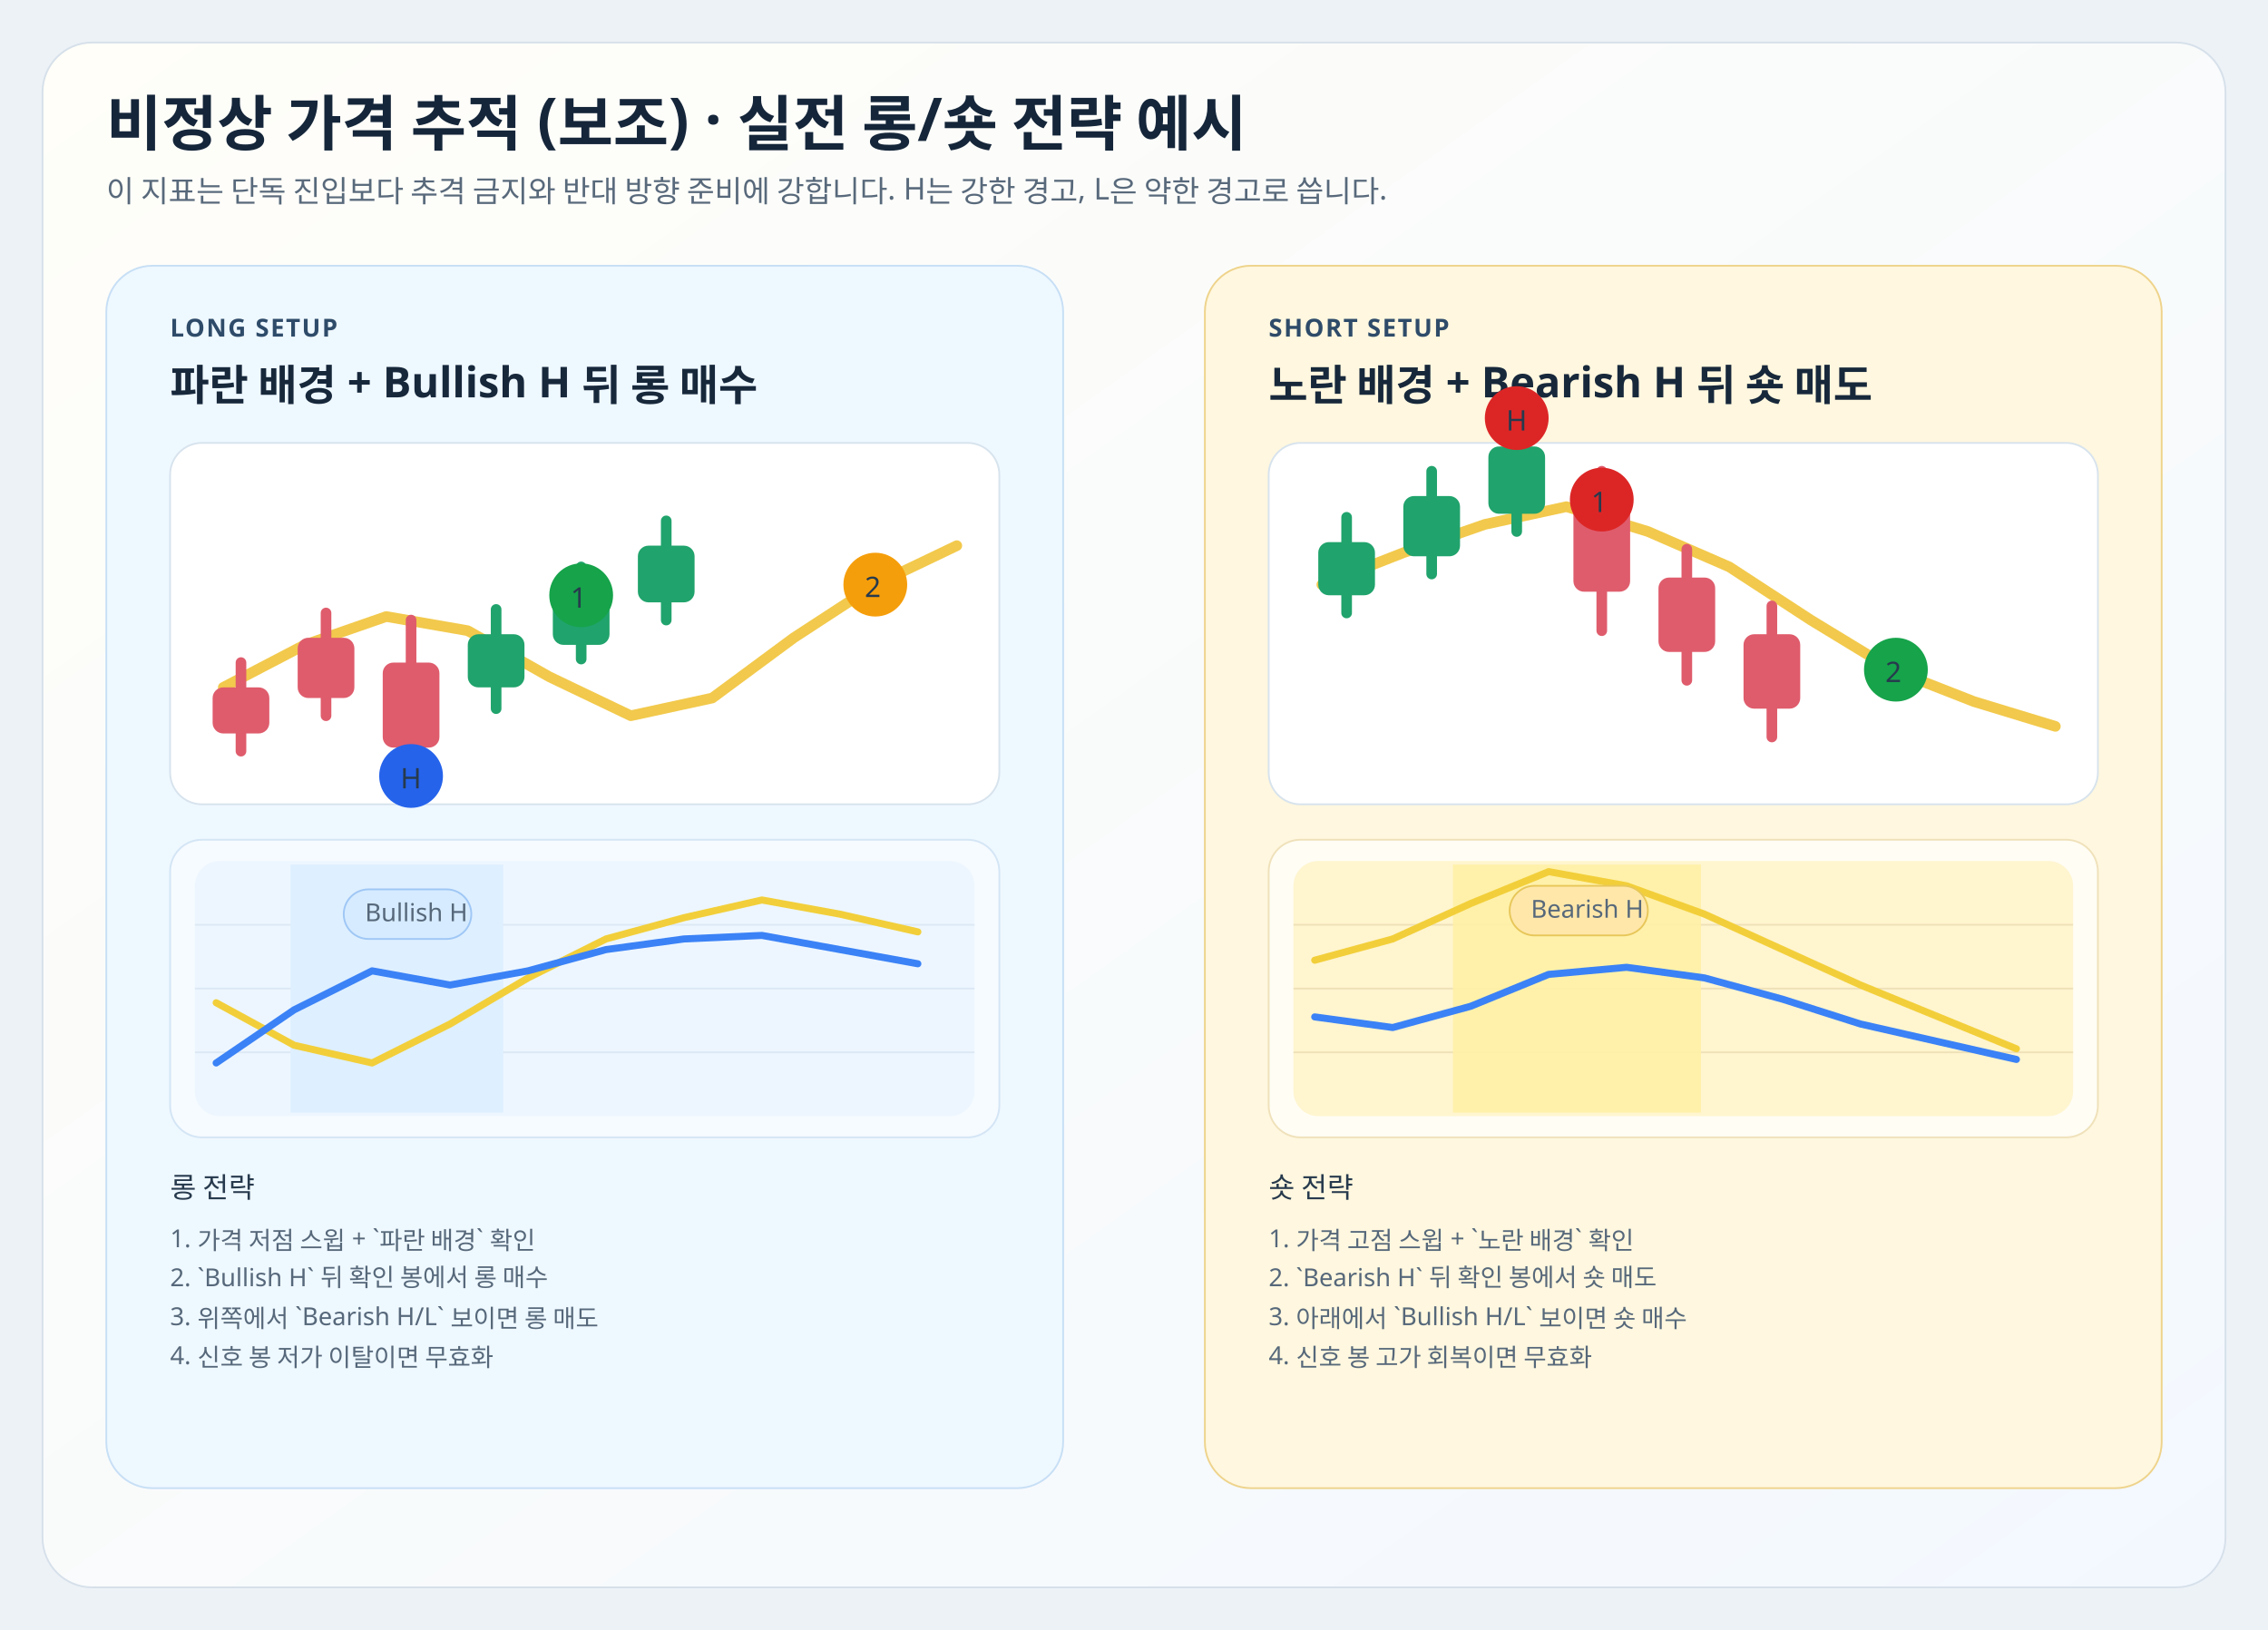
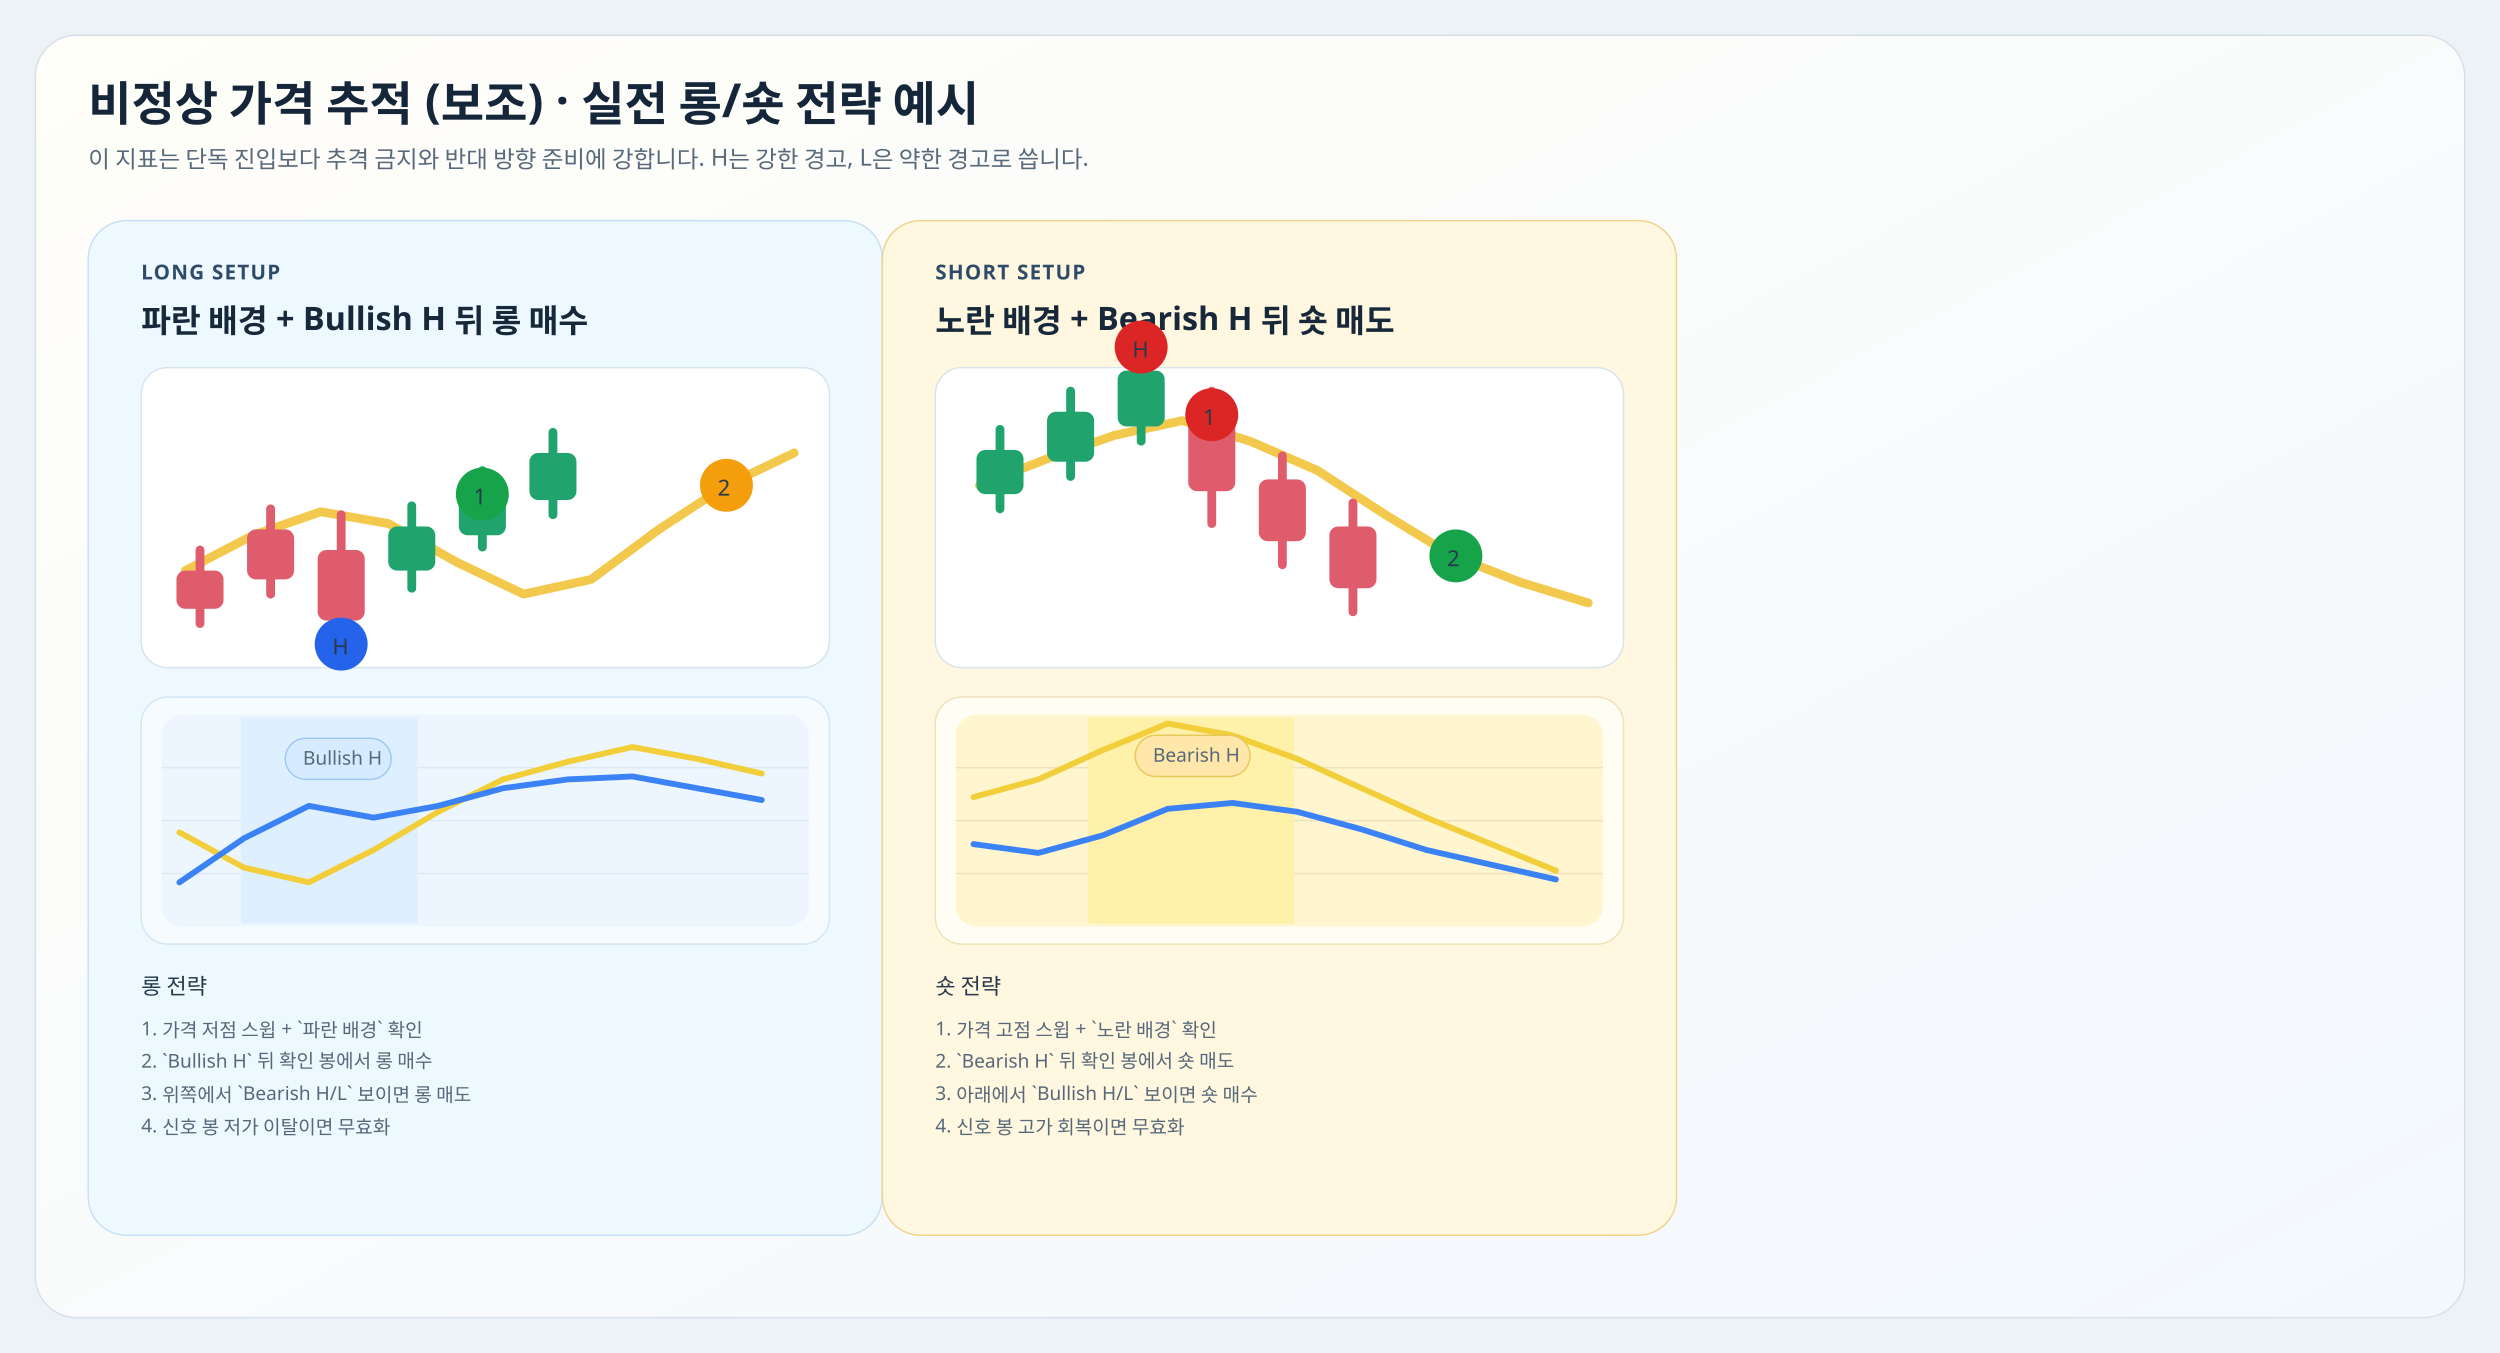
- <svg xmlns="http://www.w3.org/2000/svg" width="1280" height="920" viewBox="0 0 1280 920" role="img" aria-labelledby="title desc">
+ <svg xmlns="http://www.w3.org/2000/svg" width="1700" height="920" viewBox="0 0 1700 920" role="img" aria-labelledby="title desc">
  <defs>
    <linearGradient id="bg" x1="0%" y1="0%" x2="100%" y2="100%">
      <stop offset="0%" stop-color="#fffef8" />
      <stop offset="100%" stop-color="#f3f8ff" />
    </linearGradient>
    <style>
-       .title { font: 700 34px 'Pretendard','Apple SD Gothic Neo','Malgun Gothic',sans-serif; fill: #15263a; }
-       .subtitle { font: 500 17px 'Pretendard','Apple SD Gothic Neo','Malgun Gothic',sans-serif; fill: #58697b; }
-       .panelTitle { font: 700 24px 'Pretendard','Apple SD Gothic Neo','Malgun Gothic',sans-serif; fill: #17283b; }
+       .title { font: 700 32px 'Pretendard','Apple SD Gothic Neo','Malgun Gothic',sans-serif; fill: #15263a; }
+       .subtitle { font: 500 16px 'Pretendard','Apple SD Gothic Neo','Malgun Gothic',sans-serif; fill: #58697b; }
+       .panelTitle { font: 700 22px 'Pretendard','Apple SD Gothic Neo','Malgun Gothic',sans-serif; fill: #17283b; }
      .label { font: 700 14px 'Pretendard','Apple SD Gothic Neo','Malgun Gothic',sans-serif; fill: #2e4b69; letter-spacing: 0.06em; }
-       .body { font: 500 16px 'Pretendard','Apple SD Gothic Neo','Malgun Gothic',sans-serif; fill: #273a4d; }
-       .small { font: 500 14px 'Pretendard','Apple SD Gothic Neo','Malgun Gothic',sans-serif; fill: #56687a; }
+       .body { font: 500 15px 'Pretendard','Apple SD Gothic Neo','Malgun Gothic',sans-serif; fill: #273a4d; }
+       .small { font: 500 13px 'Pretendard','Apple SD Gothic Neo','Malgun Gothic',sans-serif; fill: #56687a; }
      .axis { font: 500 12px 'Menlo','Consolas',monospace; fill: #68798a; }
    </style>
  </defs>
-   <rect width="1280" height="920" fill="#edf2f7" />
-   <rect x="24" y="24" width="1232" height="872" rx="28" fill="url(#bg)" stroke="#d6e0ea" />
+   <rect width="1700" height="920" fill="#edf2f7" />
+   <rect x="24" y="24" width="1652" height="872" rx="28" fill="url(#bg)" stroke="#d6e0ea" />
  <text x="60" y="82" class="title">비정상 가격 추적 (보조) · 실전 롱/숏 전략 예시</text>
  <text x="60" y="114" class="subtitle">이 지표는 단독 진입보다 추격 금지와 반대 방향 준비에 강합니다. H는 강한 경고, L은 약한 경고로 씁니다.</text>
  <rect x="60" y="150" width="540" height="690" rx="26" fill="#eef8ff" stroke="#c7dff5" />
  <text x="96" y="190" class="label">LONG SETUP</text>
  <text x="96" y="226" class="panelTitle">파란 배경 + Bullish H 뒤 롱 매수</text>
  <rect x="96" y="250" width="468" height="204" rx="18" fill="#ffffff" stroke="#d7e3ed" />
  <polyline points="126,388 172,364 218,348 264,356 310,382 356,404 402,394 448,360 494,330 540,308" fill="none" stroke="#f2c94c" stroke-width="6" stroke-linecap="round" stroke-linejoin="round" />
  <line x1="136" y1="424" x2="136" y2="374" stroke="#df5c6c" stroke-width="6" stroke-linecap="round" />
  <rect x="120" y="388" width="32" height="26" rx="6" fill="#df5c6c" />
  <line x1="184" y1="404" x2="184" y2="346" stroke="#df5c6c" stroke-width="6" stroke-linecap="round" />
  <rect x="168" y="360" width="32" height="34" rx="6" fill="#df5c6c" />
  <line x1="232" y1="438" x2="232" y2="350" stroke="#df5c6c" stroke-width="6" stroke-linecap="round" />
  <rect x="216" y="374" width="32" height="48" rx="6" fill="#df5c6c" />
  <line x1="280" y1="400" x2="280" y2="344" stroke="#20a36c" stroke-width="6" stroke-linecap="round" />
  <rect x="264" y="358" width="32" height="30" rx="6" fill="#20a36c" />
  <line x1="328" y1="372" x2="328" y2="320" stroke="#20a36c" stroke-width="6" stroke-linecap="round" />
  <rect x="312" y="336" width="32" height="28" rx="6" fill="#20a36c" />
  <line x1="376" y1="350" x2="376" y2="294" stroke="#20a36c" stroke-width="6" stroke-linecap="round" />
  <rect x="360" y="308" width="32" height="32" rx="6" fill="#20a36c" />
  <circle cx="232" cy="438" r="18" fill="#2563eb" />
  <text x="226" y="445" class="body" fill="#ffffff">H</text>
  <circle cx="328" cy="336" r="18" fill="#16a34a" />
  <text x="322" y="343" class="body" fill="#ffffff">1</text>
  <circle cx="494" cy="330" r="18" fill="#f59e0b" />
  <text x="488" y="337" class="body" fill="#ffffff">2</text>
  <rect x="96" y="474" width="468" height="168" rx="18" fill="#f6fbff" stroke="#d4e5f5" />
  <rect x="110" y="486" width="440" height="144" rx="14" fill="#edf6ff" />
  <line x1="110" y1="522" x2="550" y2="522" stroke="#dce8f4" />
  <line x1="110" y1="558" x2="550" y2="558" stroke="#dce8f4" />
  <line x1="110" y1="594" x2="550" y2="594" stroke="#dce8f4" />
  <rect x="164" y="488" width="120" height="140" fill="#deefff" />
  <polyline points="122,566 166,590 210,600 254,578 298,552 342,530 386,518 430,508 474,516 518,526" fill="none" stroke="#f2cf3a" stroke-width="4" stroke-linecap="round" stroke-linejoin="round" />
  <polyline points="122,600 166,570 210,548 254,556 298,548 342,536 386,530 430,528 474,536 518,544" fill="none" stroke="#3b82f6" stroke-width="4" stroke-linecap="round" stroke-linejoin="round" />
  <rect x="194" y="502" width="72" height="28" rx="14" fill="#d6ebff" stroke="#9fc7f5" />
  <text x="206" y="520" class="small">Bullish H</text>
  <text x="96" y="676" class="body">롱 전략</text>
  <text x="96" y="704" class="small">1. 가격 저점 스윕 + `파란 배경` 확인</text>
  <text x="96" y="726" class="small">2. `Bullish H` 뒤 확인 봉에서 롱 매수</text>
  <text x="96" y="748" class="small">3. 위쪽에서 `Bearish H/L` 보이면 롱 매도</text>
  <text x="96" y="770" class="small">4. 신호 봉 저가 이탈이면 무효화</text>
-   <rect x="680" y="150" width="540" height="690" rx="26" fill="#fff7df" stroke="#eed38b" />
-   <text x="716" y="190" class="label">SHORT SETUP</text>
-   <text x="716" y="226" class="panelTitle">노란 배경 + Bearish H 뒤 숏 매도</text>
-   <rect x="716" y="250" width="468" height="204" rx="18" fill="#ffffff" stroke="#d7e3ed" />
-   <polyline points="746,330 792,312 838,296 884,286 930,300 976,320 1022,350 1068,378 1114,396 1160,410" fill="none" stroke="#f2c94c" stroke-width="6" stroke-linecap="round" stroke-linejoin="round" />
-   <line x1="760" y1="346" x2="760" y2="292" stroke="#20a36c" stroke-width="6" stroke-linecap="round" />
-   <rect x="744" y="306" width="32" height="30" rx="6" fill="#20a36c" />
-   <line x1="808" y1="324" x2="808" y2="266" stroke="#20a36c" stroke-width="6" stroke-linecap="round" />
-   <rect x="792" y="280" width="32" height="34" rx="6" fill="#20a36c" />
-   <line x1="856" y1="300" x2="856" y2="236" stroke="#20a36c" stroke-width="6" stroke-linecap="round" />
-   <rect x="840" y="252" width="32" height="38" rx="6" fill="#20a36c" />
-   <line x1="904" y1="266" x2="904" y2="356" stroke="#df5c6c" stroke-width="6" stroke-linecap="round" />
-   <rect x="888" y="282" width="32" height="52" rx="6" fill="#df5c6c" />
-   <line x1="952" y1="310" x2="952" y2="384" stroke="#df5c6c" stroke-width="6" stroke-linecap="round" />
-   <rect x="936" y="326" width="32" height="42" rx="6" fill="#df5c6c" />
-   <line x1="1000" y1="342" x2="1000" y2="416" stroke="#df5c6c" stroke-width="6" stroke-linecap="round" />
-   <rect x="984" y="358" width="32" height="42" rx="6" fill="#df5c6c" />
-   <circle cx="856" cy="236" r="18" fill="#dc2626" />
-   <text x="850" y="243" class="body" fill="#ffffff">H</text>
-   <circle cx="904" cy="282" r="18" fill="#dc2626" />
-   <text x="898" y="289" class="body" fill="#ffffff">1</text>
-   <circle cx="1070" cy="378" r="18" fill="#16a34a" />
-   <text x="1064" y="385" class="body" fill="#ffffff">2</text>
-   <rect x="716" y="474" width="468" height="168" rx="18" fill="#fffdf4" stroke="#efe1ba" />
-   <rect x="730" y="486" width="440" height="144" rx="14" fill="#fff5cf" />
-   <line x1="730" y1="522" x2="1170" y2="522" stroke="#eee1b8" />
-   <line x1="730" y1="558" x2="1170" y2="558" stroke="#eee1b8" />
-   <line x1="730" y1="594" x2="1170" y2="594" stroke="#eee1b8" />
-   <rect x="820" y="488" width="140" height="140" fill="#fff1a6" opacity="0.9" />
-   <polyline points="742,542 786,530 830,510 874,492 918,500 962,516 1006,536 1050,556 1094,574 1138,592" fill="none" stroke="#f2cf3a" stroke-width="4" stroke-linecap="round" stroke-linejoin="round" />
-   <polyline points="742,574 786,580 830,568 874,550 918,546 962,552 1006,564 1050,578 1094,588 1138,598" fill="none" stroke="#3b82f6" stroke-width="4" stroke-linecap="round" stroke-linejoin="round" />
-   <rect x="852" y="500" width="78" height="28" rx="14" fill="#ffe7aa" stroke="#e7c75a" />
-   <text x="864" y="518" class="small">Bearish H</text>
-   <text x="716" y="676" class="body">숏 전략</text>
-   <text x="716" y="704" class="small">1. 가격 고점 스윕 + `노란 배경` 확인</text>
-   <text x="716" y="726" class="small">2. `Bearish H` 뒤 확인 봉에서 숏 매도</text>
-   <text x="716" y="748" class="small">3. 아래에서 `Bullish H/L` 보이면 숏 매수</text>
-   <text x="716" y="770" class="small">4. 신호 봉 고가 회복이면 무효화</text>
+   <g transform="translate(-80 0)">
+     <rect x="680" y="150" width="540" height="690" rx="26" fill="#fff7df" stroke="#eed38b" />
+     <text x="716" y="190" class="label">SHORT SETUP</text>
+     <text x="716" y="226" class="panelTitle">노란 배경 + Bearish H 뒤 숏 매도</text>
+     <rect x="716" y="250" width="468" height="204" rx="18" fill="#ffffff" stroke="#d7e3ed" />
+     <polyline points="746,330 792,312 838,296 884,286 930,300 976,320 1022,350 1068,378 1114,396 1160,410" fill="none" stroke="#f2c94c" stroke-width="6" stroke-linecap="round" stroke-linejoin="round" />
+     <line x1="760" y1="346" x2="760" y2="292" stroke="#20a36c" stroke-width="6" stroke-linecap="round" />
+     <rect x="744" y="306" width="32" height="30" rx="6" fill="#20a36c" />
+     <line x1="808" y1="324" x2="808" y2="266" stroke="#20a36c" stroke-width="6" stroke-linecap="round" />
+     <rect x="792" y="280" width="32" height="34" rx="6" fill="#20a36c" />
+     <line x1="856" y1="300" x2="856" y2="236" stroke="#20a36c" stroke-width="6" stroke-linecap="round" />
+     <rect x="840" y="252" width="32" height="38" rx="6" fill="#20a36c" />
+     <line x1="904" y1="266" x2="904" y2="356" stroke="#df5c6c" stroke-width="6" stroke-linecap="round" />
+     <rect x="888" y="282" width="32" height="52" rx="6" fill="#df5c6c" />
+     <line x1="952" y1="310" x2="952" y2="384" stroke="#df5c6c" stroke-width="6" stroke-linecap="round" />
+     <rect x="936" y="326" width="32" height="42" rx="6" fill="#df5c6c" />
+     <line x1="1000" y1="342" x2="1000" y2="416" stroke="#df5c6c" stroke-width="6" stroke-linecap="round" />
+     <rect x="984" y="358" width="32" height="42" rx="6" fill="#df5c6c" />
+     <circle cx="856" cy="236" r="18" fill="#dc2626" />
+     <text x="850" y="243" class="body" fill="#ffffff">H</text>
+     <circle cx="904" cy="282" r="18" fill="#dc2626" />
+     <text x="898" y="289" class="body" fill="#ffffff">1</text>
+     <circle cx="1070" cy="378" r="18" fill="#16a34a" />
+     <text x="1064" y="385" class="body" fill="#ffffff">2</text>
+     <rect x="716" y="474" width="468" height="168" rx="18" fill="#fffdf4" stroke="#efe1ba" />
+     <rect x="730" y="486" width="440" height="144" rx="14" fill="#fff5cf" />
+     <line x1="730" y1="522" x2="1170" y2="522" stroke="#eee1b8" />
+     <line x1="730" y1="558" x2="1170" y2="558" stroke="#eee1b8" />
+     <line x1="730" y1="594" x2="1170" y2="594" stroke="#eee1b8" />
+     <rect x="820" y="488" width="140" height="140" fill="#fff1a6" opacity="0.9" />
+     <polyline points="742,542 786,530 830,510 874,492 918,500 962,516 1006,536 1050,556 1094,574 1138,592" fill="none" stroke="#f2cf3a" stroke-width="4" stroke-linecap="round" stroke-linejoin="round" />
+     <polyline points="742,574 786,580 830,568 874,550 918,546 962,552 1006,564 1050,578 1094,588 1138,598" fill="none" stroke="#3b82f6" stroke-width="4" stroke-linecap="round" stroke-linejoin="round" />
+     <rect x="852" y="500" width="78" height="28" rx="14" fill="#ffe7aa" stroke="#e7c75a" />
+     <text x="864" y="518" class="small">Bearish H</text>
+     <text x="716" y="676" class="body">숏 전략</text>
+     <text x="716" y="704" class="small">1. 가격 고점 스윕 + `노란 배경` 확인</text>
+     <text x="716" y="726" class="small">2. `Bearish H` 뒤 확인 봉에서 숏 매도</text>
+     <text x="716" y="748" class="small">3. 아래에서 `Bullish H/L` 보이면 숏 매수</text>
+     <text x="716" y="770" class="small">4. 신호 봉 고가 회복이면 무효화</text>
+   </g>
</svg>
